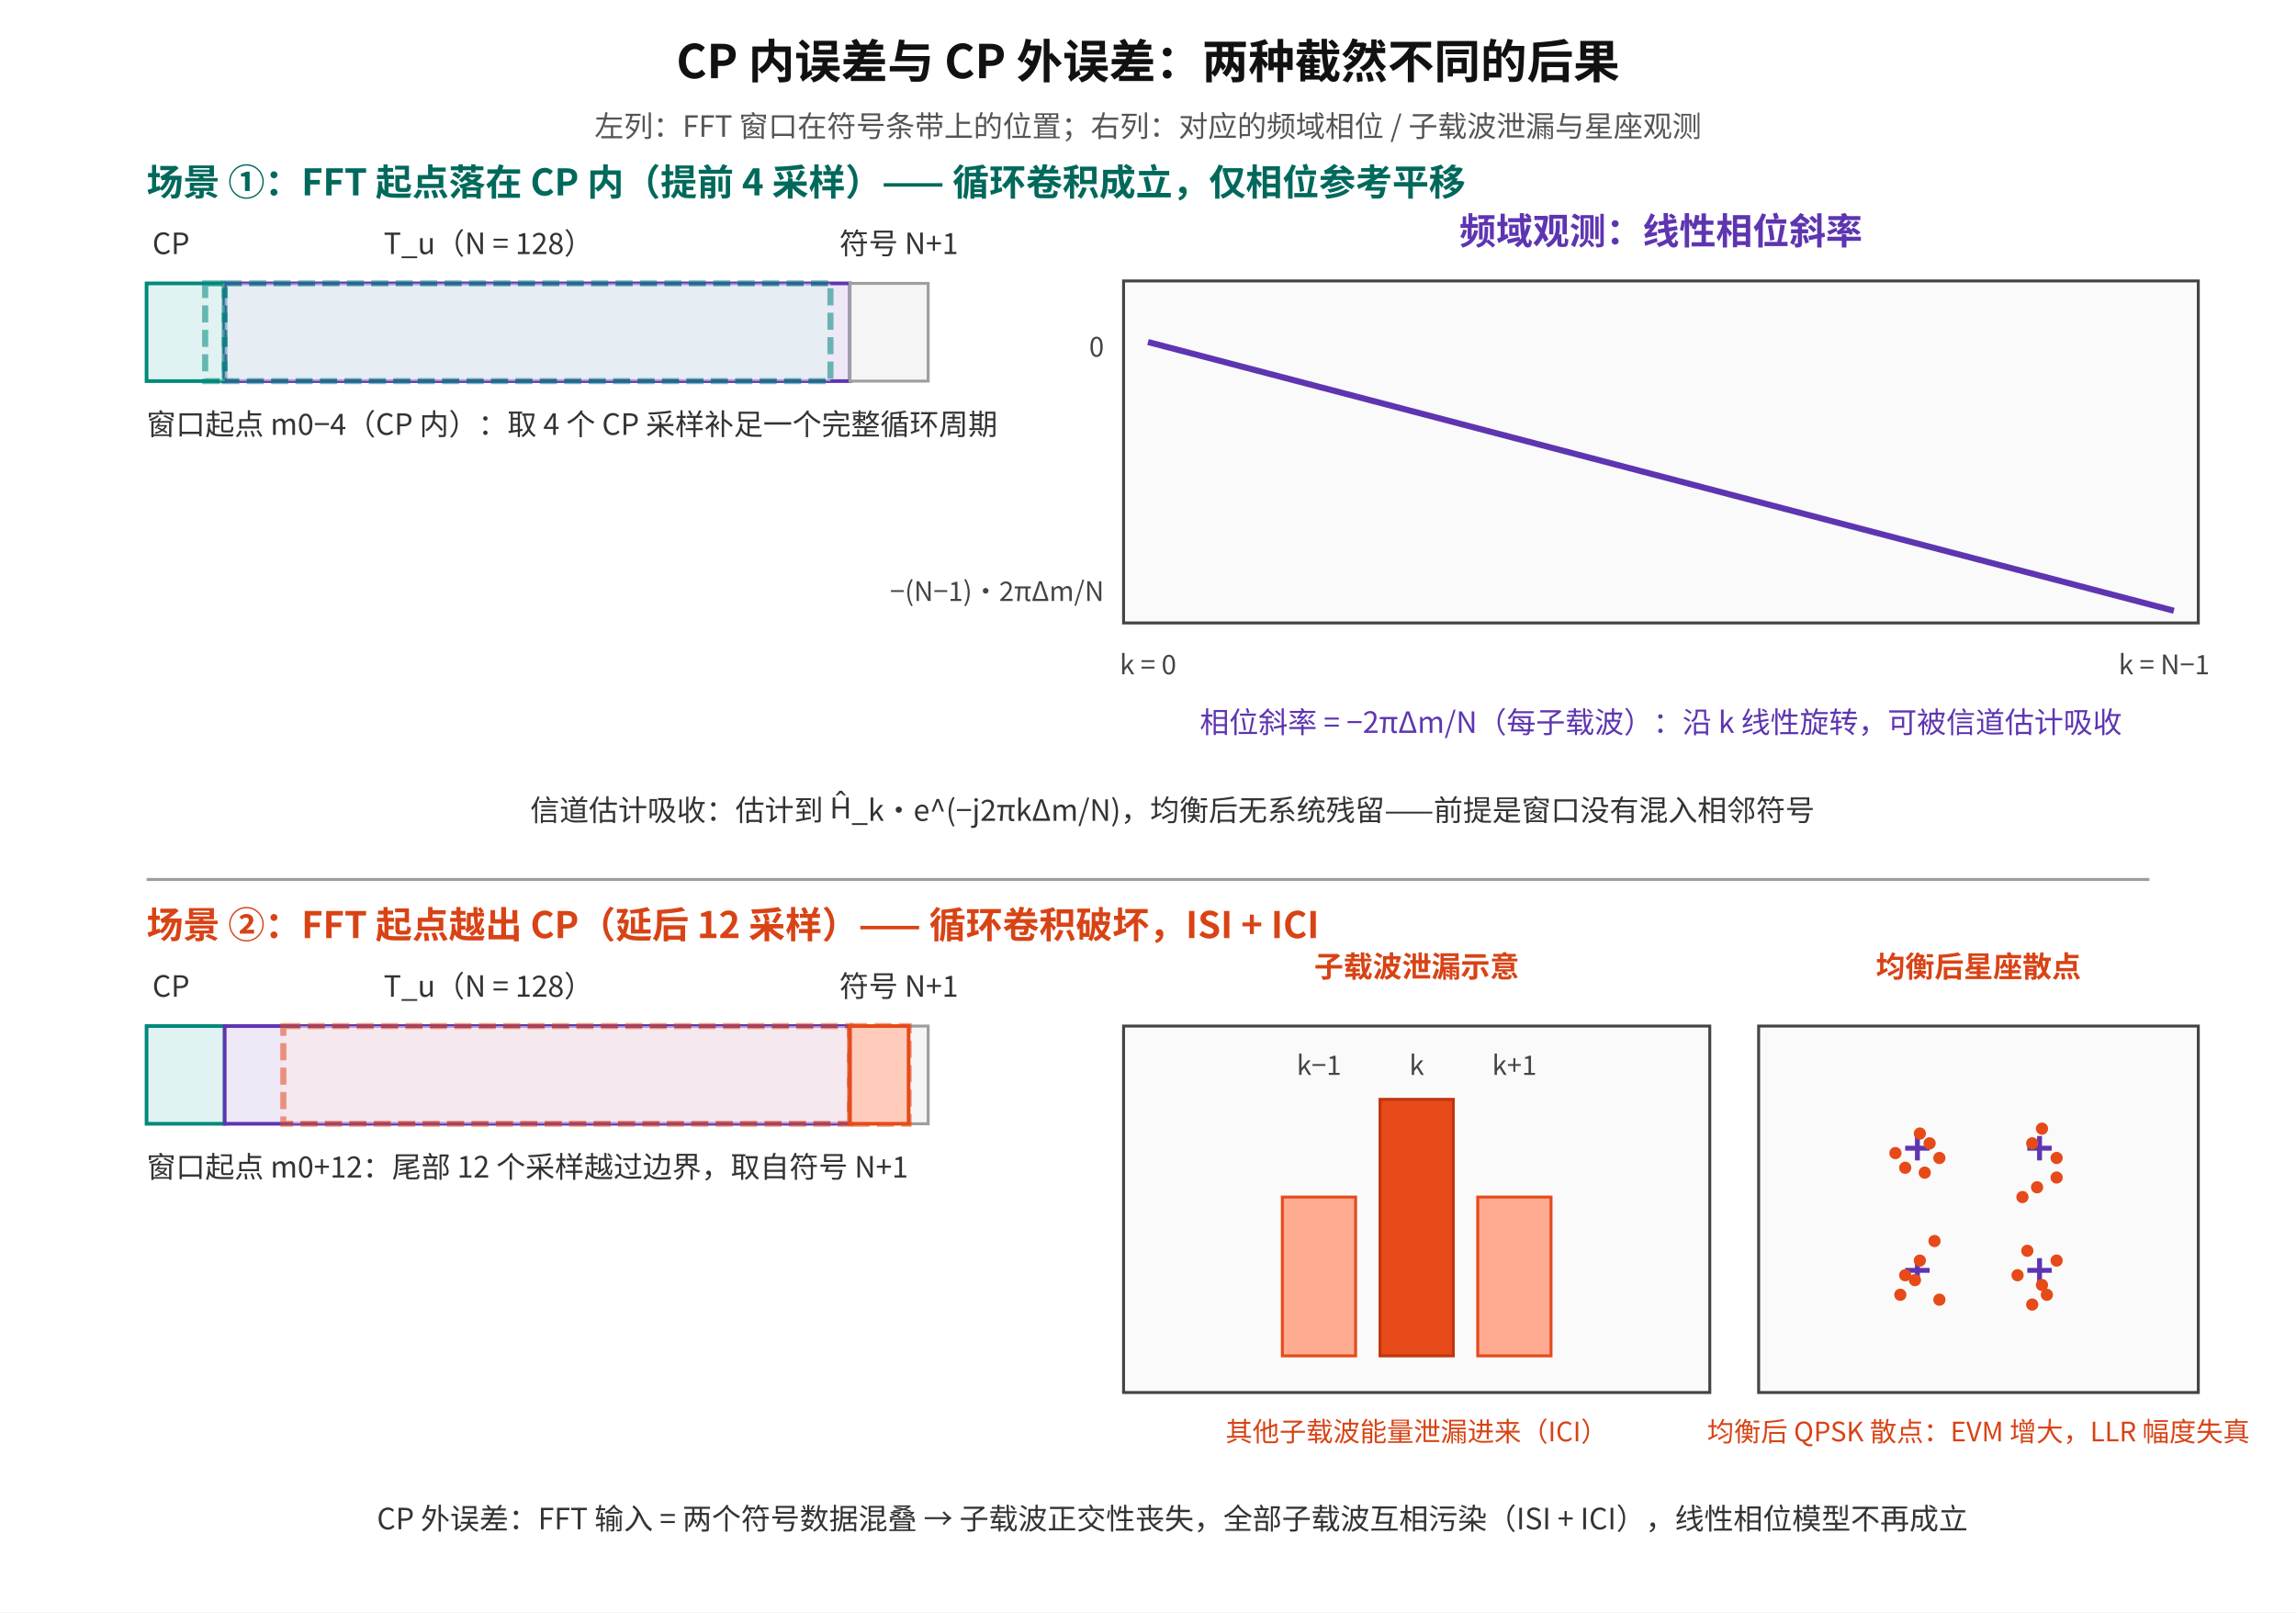
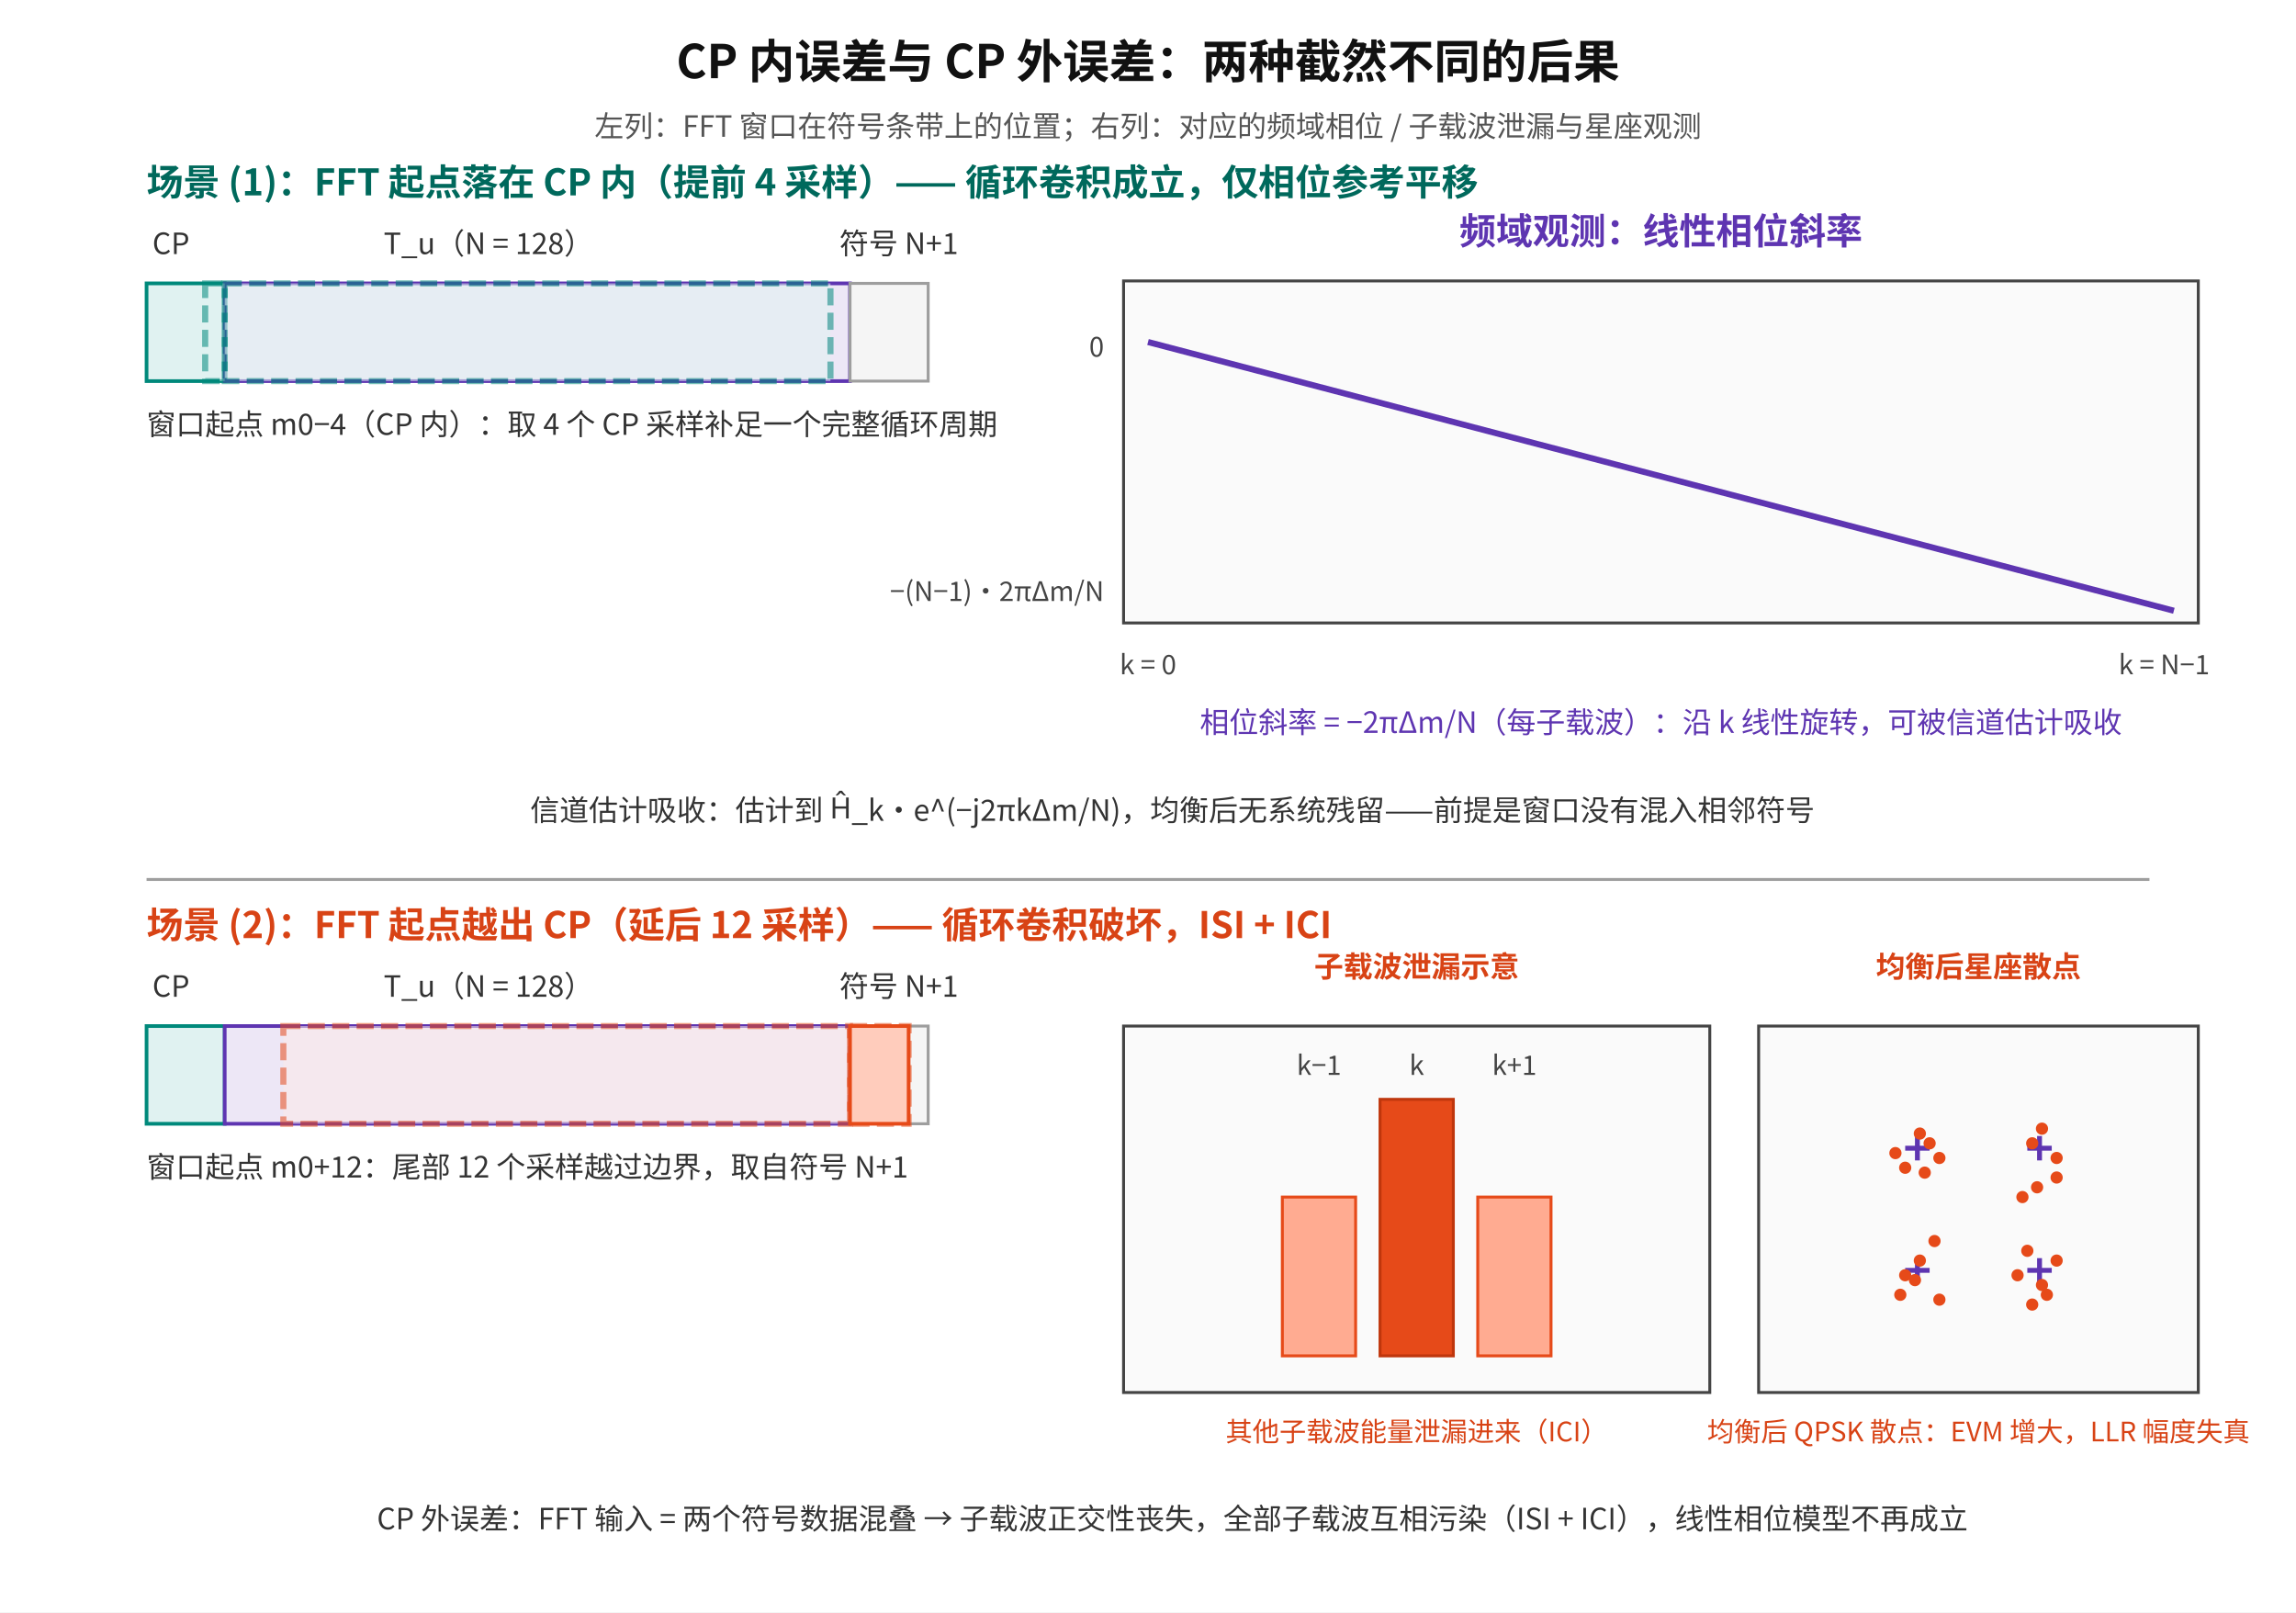
<svg xmlns="http://www.w3.org/2000/svg" viewBox="0 0 940 660" width="940" height="660">
  <rect width="940" height="660" fill="#ffffff" />
  <style>
.title { font-family: "Noto Sans CJK SC", "Droid Sans Fallback", sans-serif; }
.label { font-family: "Noto Sans CJK SC", "Droid Sans Fallback", sans-serif; }
.small { font-family: "Noto Sans CJK SC", "Droid Sans Fallback", sans-serif; }
</style>
  <text x="470" y="32" text-anchor="middle" class="title" font-size="19" font-weight="bold" fill="#111">CP 内误差与 CP 外误差：两种截然不同的后果</text>
  <text x="470" y="56" text-anchor="middle" class="small" font-size="12" fill="#555">左列：FFT 窗口在符号条带上的位置；右列：对应的频域相位 / 子载波泄漏与星座观测</text>
-   <text x="60" y="80" class="label" font-size="15" font-weight="bold" fill="#00695C">场景 ①：FFT 起点落在 CP 内（提前 4 采样）—— 循环卷积成立，仅相位参考平移</text>
+   <text x="60" y="80" class="label" font-size="15" font-weight="bold" fill="#00695C">场景 (1)：FFT 起点落在 CP 内（提前 4 采样）—— 循环卷积成立，仅相位参考平移</text>
  <text x="70" y="104" text-anchor="middle" class="small" font-size="12" fill="#333">CP</text>
  <text x="200" y="104" text-anchor="middle" class="small" font-size="12" fill="#333">T_u（N = 128）</text>
  <text x="368" y="104" text-anchor="middle" class="small" font-size="12" fill="#333">符号 N+1</text>
  <rect x="60" y="116" width="32" height="40" fill="#E0F2F1" stroke="#00897B" stroke-width="1.5" />
  <rect x="92" y="116" width="256" height="40" fill="#EDE7F6" stroke="#5E35B1" stroke-width="1.5" />
  <rect x="348" y="116" width="32" height="40" fill="#F5F5F5" stroke="#9E9E9E" stroke-width="1.2" />
  <rect x="84" y="116" width="8" height="40" fill="#E0F2F1" opacity="0.55" stroke="#00897B" stroke-width="2.5" stroke-dasharray="7,3" />
  <rect x="92" y="116" width="248" height="40" fill="#E0F2F1" opacity="0.55" stroke="#00897B" stroke-width="2.5" stroke-dasharray="7,3" />
  <text x="60" y="178" class="small" font-size="12" fill="#333">窗口起点 m0−4（CP 内）：取 4 个 CP 采样补足一个完整循环周期</text>
  <text x="680" y="100" text-anchor="middle" class="label" font-size="15" font-weight="bold" fill="#5E35B1">频域观测：线性相位斜率</text>
  <rect x="460" y="115" width="440" height="140" fill="#FAFAFA" stroke="#444" stroke-width="1.2" />
  <line x1="470" y1="140" x2="890" y2="250" stroke="#5E35B1" stroke-width="2.5" />
  <text x="452" y="146" text-anchor="end" class="small" font-size="11" fill="#444">0</text>
  <text x="452" y="246" text-anchor="end" class="small" font-size="11" fill="#444">−(N−1)·2πΔm/N</text>
  <text x="470" y="276" text-anchor="middle" class="small" font-size="11" fill="#444">k = 0</text>
  <text x="886" y="276" text-anchor="middle" class="small" font-size="11" fill="#444">k = N−1</text>
  <text x="680" y="300" text-anchor="middle" class="small" font-size="12" fill="#5E35B1">相位斜率 = −2πΔm/N（每子载波）：沿 k 线性旋转，可被信道估计吸收</text>
  <text x="480" y="336" text-anchor="middle" class="small" font-size="12" fill="#333">信道估计吸收：估计到 Ĥ_k·e^(−j2πkΔm/N)，均衡后无系统残留——前提是窗口没有混入相邻符号</text>
  <line x1="60" y1="360" x2="880" y2="360" stroke="#9E9E9E" stroke-width="1.2" />
-   <text x="60" y="384" class="label" font-size="15" font-weight="bold" fill="#D84315">场景 ②：FFT 起点越出 CP（延后 12 采样）—— 循环卷积破坏，ISI + ICI</text>
+   <text x="60" y="384" class="label" font-size="15" font-weight="bold" fill="#D84315">场景 (2)：FFT 起点越出 CP（延后 12 采样）—— 循环卷积破坏，ISI + ICI</text>
  <text x="70" y="408" text-anchor="middle" class="small" font-size="12" fill="#333">CP</text>
  <text x="200" y="408" text-anchor="middle" class="small" font-size="12" fill="#333">T_u（N = 128）</text>
  <text x="368" y="408" text-anchor="middle" class="small" font-size="12" fill="#333">符号 N+1</text>
  <rect x="60" y="420" width="32" height="40" fill="#E0F2F1" stroke="#00897B" stroke-width="1.5" />
  <rect x="92" y="420" width="256" height="40" fill="#EDE7F6" stroke="#5E35B1" stroke-width="1.5" />
  <rect x="348" y="420" width="32" height="40" fill="#F5F5F5" stroke="#9E9E9E" stroke-width="1.2" />
  <rect x="116" y="420" width="232" height="40" fill="#FBE9E7" opacity="0.55" stroke="#E64A19" stroke-width="2.5" stroke-dasharray="7,3" />
  <rect x="348" y="420" width="24" height="40" fill="#FBE9E7" opacity="0.55" stroke="#E64A19" stroke-width="2.5" stroke-dasharray="7,3" />
  <rect x="348" y="420" width="24" height="40" fill="#FFCCBC" stroke="#E64A19" stroke-width="1.5" />
  <text x="60" y="482" class="small" font-size="12" fill="#333">窗口起点 m0+12：尾部 12 个采样越过边界，取自符号 N+1</text>
  <text x="580" y="400" text-anchor="middle" class="label" font-size="12" font-weight="bold" fill="#D84315">子载波泄漏示意</text>
  <rect x="460" y="420" width="240" height="150" fill="#FAFAFA" stroke="#444" stroke-width="1.2" />
  <rect x="525" y="490" width="30" height="65" fill="#FFAB91" stroke="#E64A19" stroke-width="1.2" />
  <rect x="565" y="450" width="30" height="105" fill="#E64A19" stroke="#BF360C" stroke-width="1.2" />
  <rect x="605" y="490" width="30" height="65" fill="#FFAB91" stroke="#E64A19" stroke-width="1.2" />
  <text x="540" y="440" text-anchor="middle" class="small" font-size="11" fill="#444">k−1</text>
  <text x="580" y="440" text-anchor="middle" class="small" font-size="11" fill="#444">k</text>
  <text x="620" y="440" text-anchor="middle" class="small" font-size="11" fill="#444">k+1</text>
  <text x="580" y="590" text-anchor="middle" class="small" font-size="11" fill="#D84315">其他子载波能量泄漏进来（ICI）</text>
  <text x="810" y="400" text-anchor="middle" class="label" font-size="12" font-weight="bold" fill="#D84315">均衡后星座散点</text>
  <rect x="720" y="420" width="180" height="150" fill="#FAFAFA" stroke="#444" stroke-width="1.2" />
  <line x1="780" y1="470" x2="790" y2="470" stroke="#5E35B1" stroke-width="2" />
  <line x1="785" y1="465" x2="785" y2="475" stroke="#5E35B1" stroke-width="2" />
  <line x1="830" y1="470" x2="840" y2="470" stroke="#5E35B1" stroke-width="2" />
  <line x1="835" y1="465" x2="835" y2="475" stroke="#5E35B1" stroke-width="2" />
  <line x1="780" y1="520" x2="790" y2="520" stroke="#5E35B1" stroke-width="2" />
  <line x1="785" y1="515" x2="785" y2="525" stroke="#5E35B1" stroke-width="2" />
  <line x1="830" y1="520" x2="840" y2="520" stroke="#5E35B1" stroke-width="2" />
  <line x1="835" y1="515" x2="835" y2="525" stroke="#5E35B1" stroke-width="2" />
  <circle cx="786" cy="464" r="2.5" fill="#E64A19" />
  <circle cx="794" cy="474" r="2.5" fill="#E64A19" />
  <circle cx="780" cy="478" r="2.5" fill="#E64A19" />
  <circle cx="836" cy="462" r="2.5" fill="#E64A19" />
  <circle cx="842" cy="474" r="2.5" fill="#E64A19" />
  <circle cx="832" cy="468" r="2.5" fill="#E64A19" />
  <circle cx="784" cy="524" r="2.5" fill="#E64A19" />
  <circle cx="794" cy="532" r="2.5" fill="#E64A19" />
  <circle cx="778" cy="530" r="2.5" fill="#E64A19" />
  <circle cx="836" cy="526" r="2.5" fill="#E64A19" />
  <circle cx="842" cy="516" r="2.5" fill="#E64A19" />
  <circle cx="832" cy="534" r="2.5" fill="#E64A19" />
  <circle cx="776" cy="472" r="2.5" fill="#E64A19" />
  <circle cx="790" cy="468" r="2.5" fill="#E64A19" />
  <circle cx="788" cy="480" r="2.5" fill="#E64A19" />
  <circle cx="826" cy="522" r="2.5" fill="#E64A19" />
  <circle cx="830" cy="512" r="2.5" fill="#E64A19" />
  <circle cx="838" cy="530" r="2.5" fill="#E64A19" />
  <circle cx="786" cy="516" r="2.5" fill="#E64A19" />
  <circle cx="792" cy="508" r="2.5" fill="#E64A19" />
  <circle cx="780" cy="522" r="2.5" fill="#E64A19" />
  <circle cx="834" cy="486" r="2.5" fill="#E64A19" />
  <circle cx="842" cy="482" r="2.5" fill="#E64A19" />
  <circle cx="828" cy="490" r="2.5" fill="#E64A19" />
  <text x="810" y="590" text-anchor="middle" class="small" font-size="11" fill="#D84315">均衡后 QPSK 散点：EVM 增大，LLR 幅度失真</text>
  <text x="480" y="626" text-anchor="middle" class="small" font-size="12" fill="#333">CP 外误差：FFT 输入 = 两个符号数据混叠 → 子载波正交性丧失，全部子载波互相污染（ISI + ICI），线性相位模型不再成立</text>
</svg>
